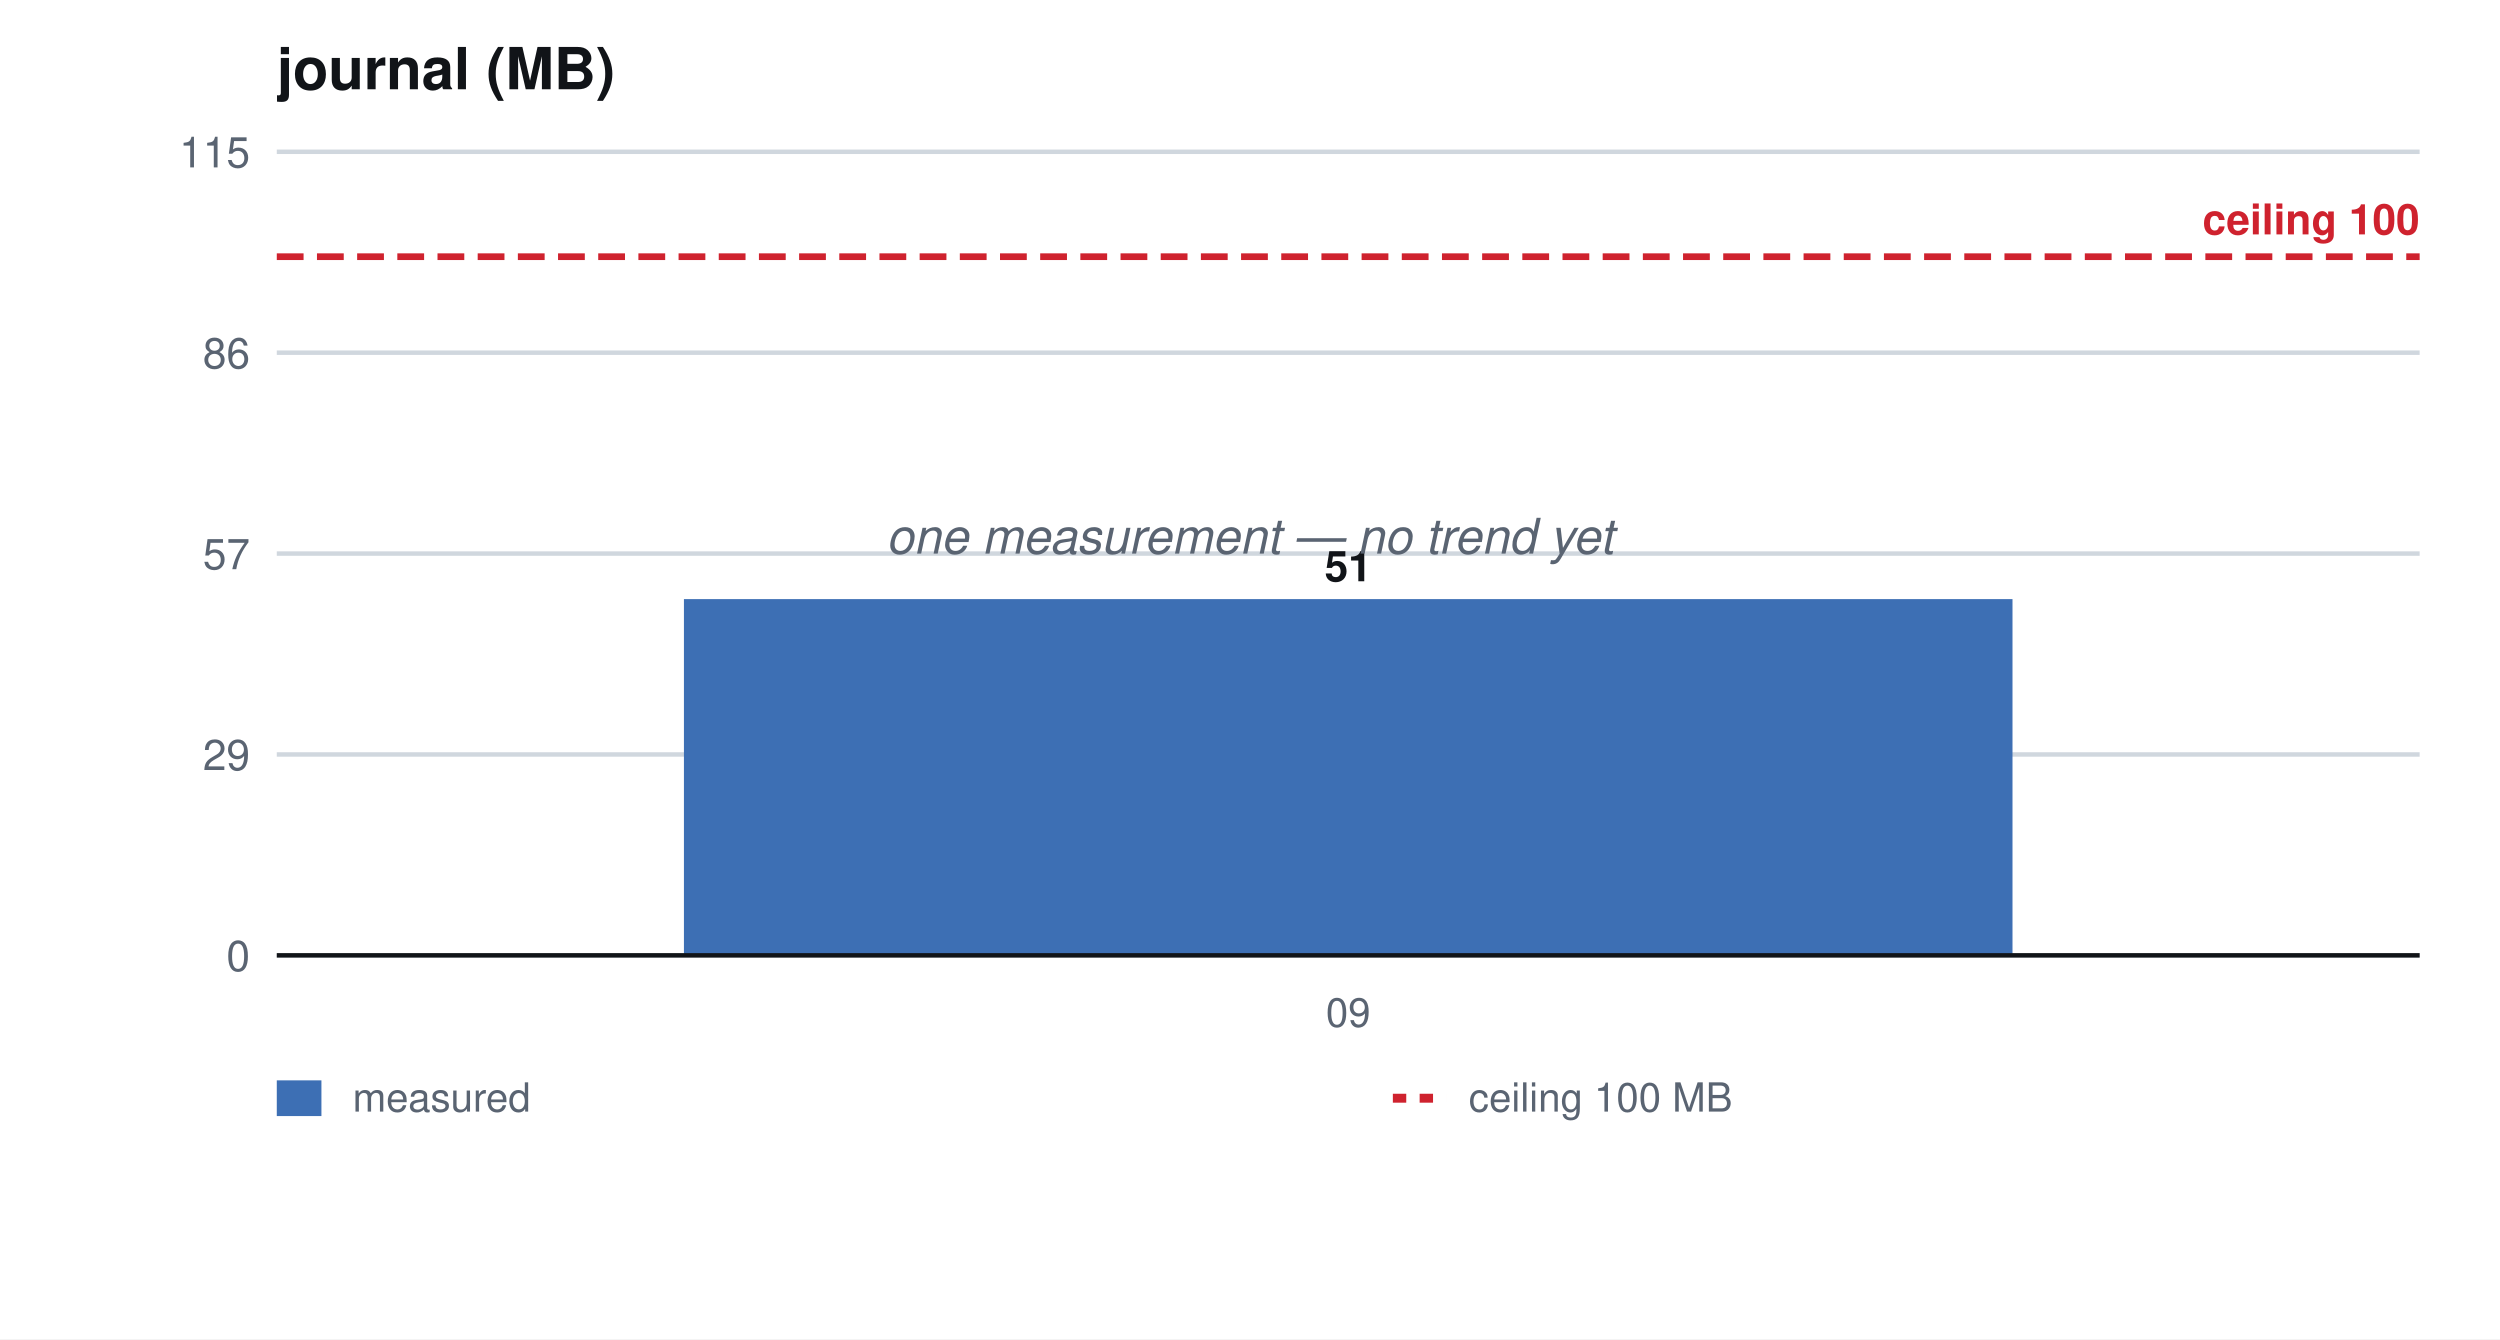
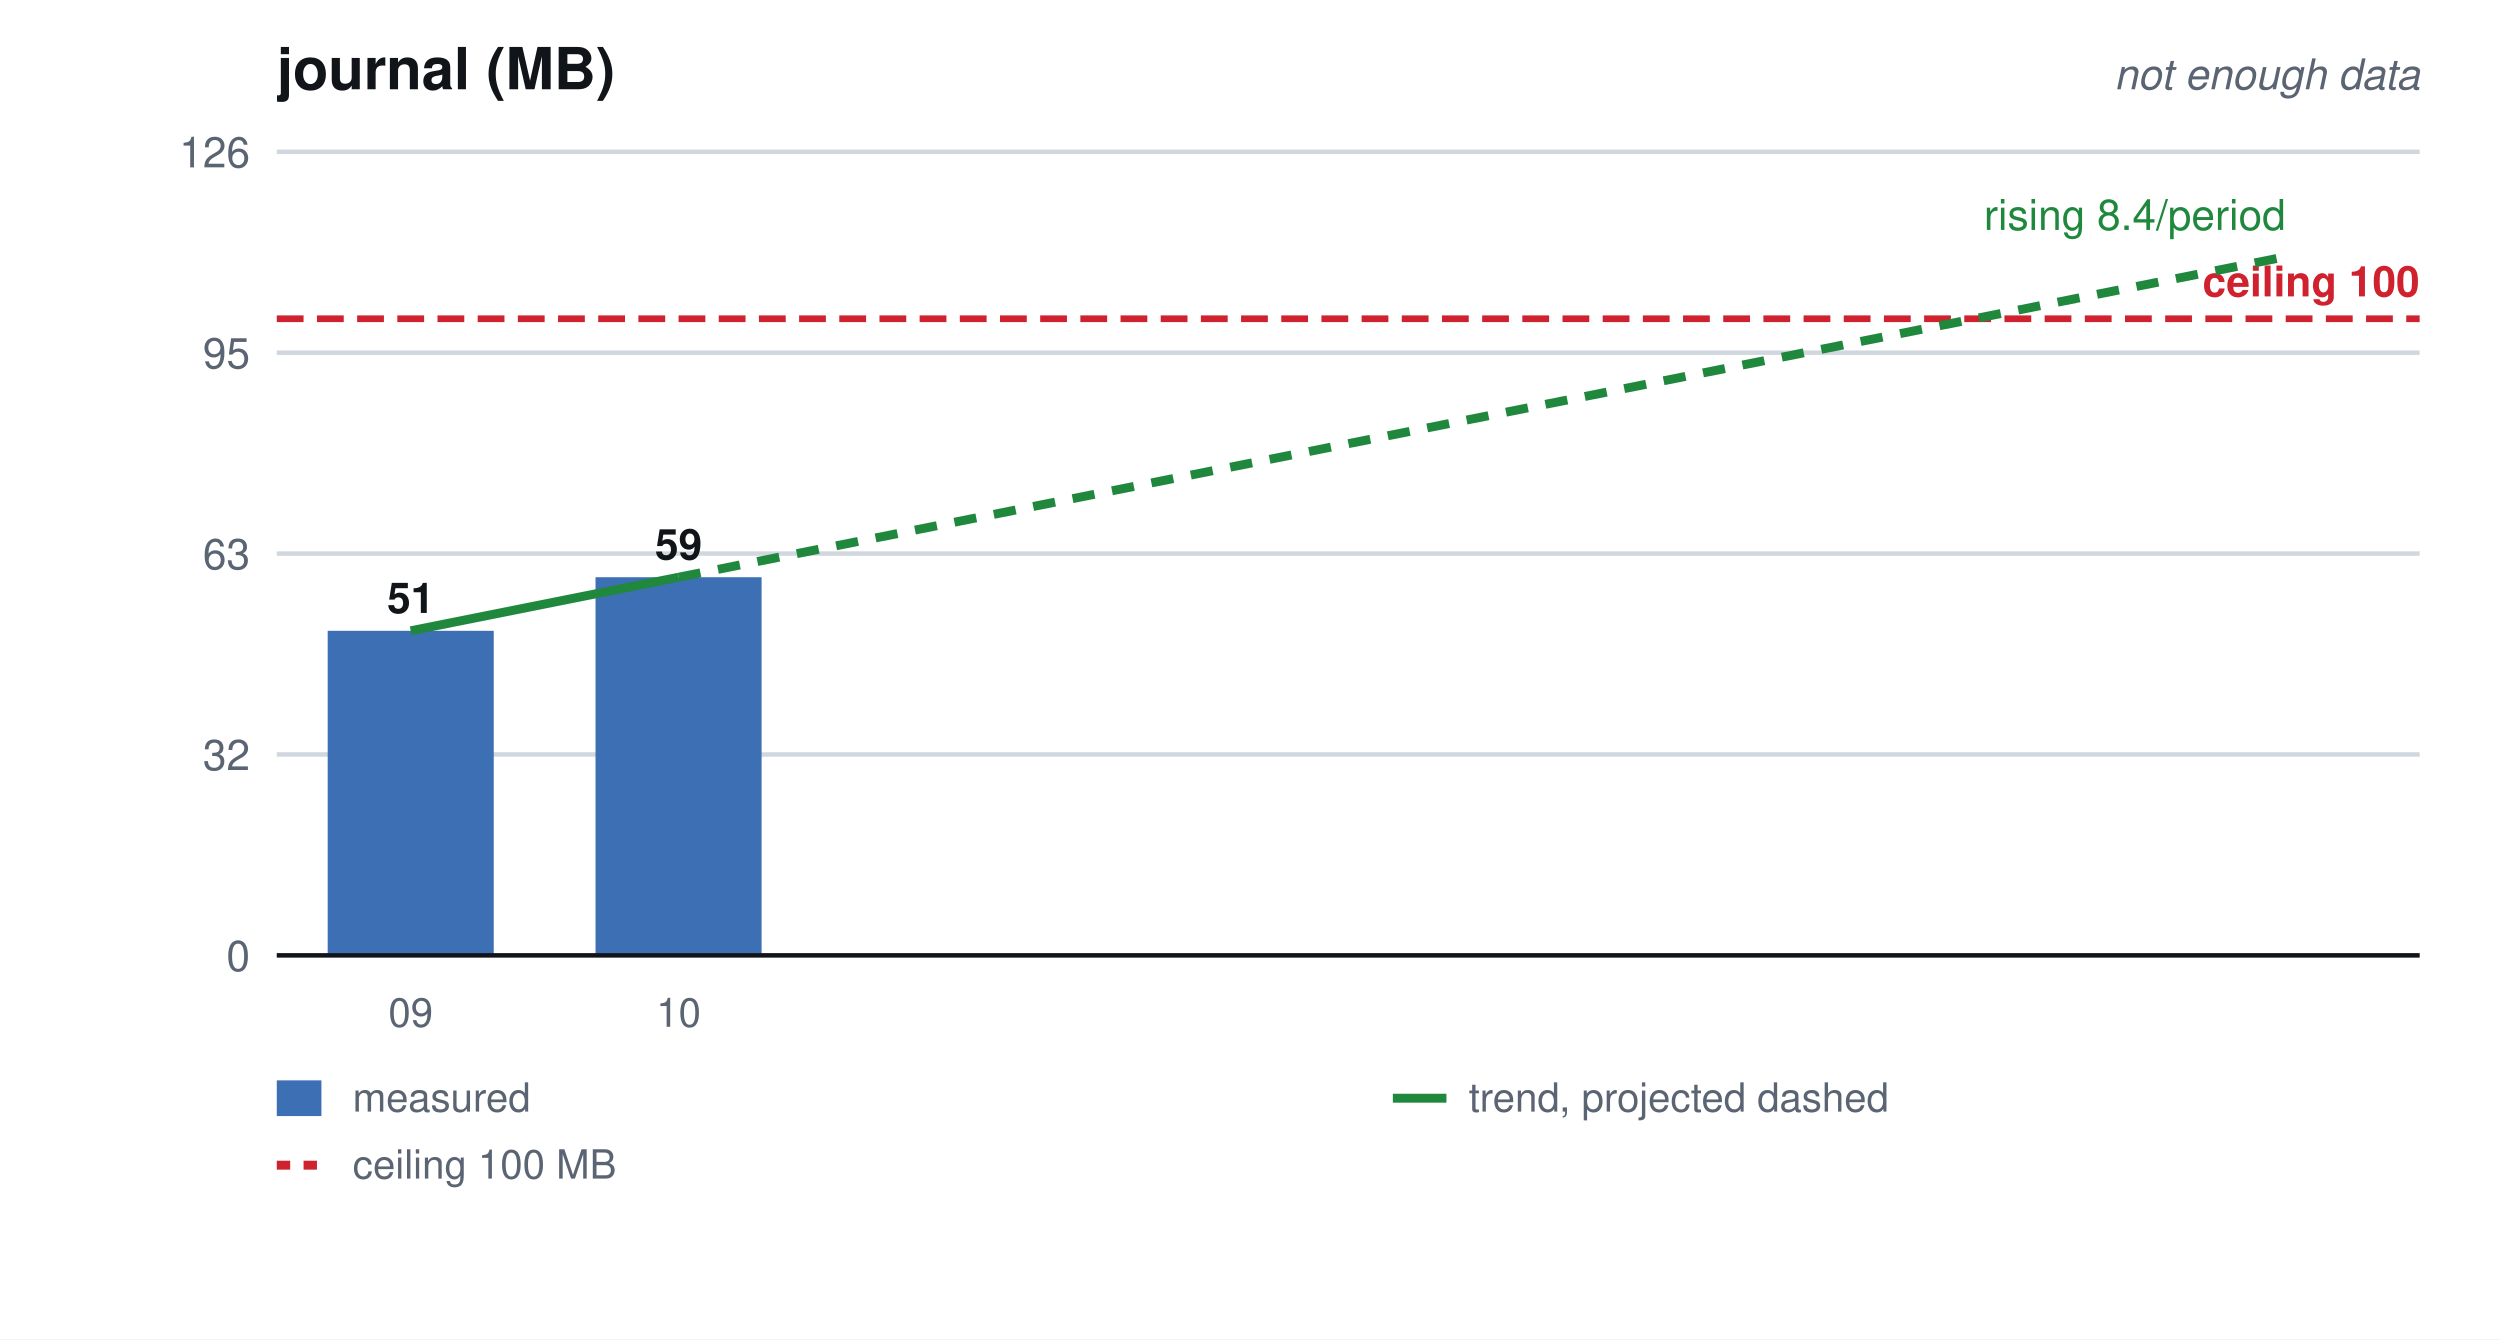
<svg xmlns="http://www.w3.org/2000/svg" width="560" height="300" viewBox="0 0 560 300" font-family="-apple-system,BlinkMacSystemFont,Segoe UI,Helvetica,Arial,sans-serif">
  <rect width="560" height="300" fill="#ffffff" />
  <text x="62" y="20" font-size="13" font-weight="700" fill="#111418">journal (MB)</text>
  <line x1="62" y1="214.0" x2="542" y2="214.0" stroke="#d0d7de" stroke-width="1" />
  <text x="56" y="217.5" text-anchor="end" font-size="9.5" fill="#5a6472">0</text>
  <line x1="62" y1="169.0" x2="542" y2="169.0" stroke="#d0d7de" stroke-width="1" />
-   <text x="56" y="172.5" text-anchor="end" font-size="9.5" fill="#5a6472">29</text>
+   <text x="56" y="172.5" text-anchor="end" font-size="9.5" fill="#5a6472">32</text>
  <line x1="62" y1="124.0" x2="542" y2="124.0" stroke="#d0d7de" stroke-width="1" />
-   <text x="56" y="127.5" text-anchor="end" font-size="9.5" fill="#5a6472">57</text>
+   <text x="56" y="127.5" text-anchor="end" font-size="9.5" fill="#5a6472">63</text>
  <line x1="62" y1="79.0" x2="542" y2="79.0" stroke="#d0d7de" stroke-width="1" />
-   <text x="56" y="82.5" text-anchor="end" font-size="9.5" fill="#5a6472">86</text>
+   <text x="56" y="82.5" text-anchor="end" font-size="9.5" fill="#5a6472">95</text>
  <line x1="62" y1="34.0" x2="542" y2="34.0" stroke="#d0d7de" stroke-width="1" />
-   <text x="56" y="37.5" text-anchor="end" font-size="9.5" fill="#5a6472">115</text>
-   <rect x="153.2" y="134.2" width="297.6" height="79.8" fill="#3d6fb4" />
-   <text x="302.0" y="130.2" text-anchor="middle" font-size="9.5" font-weight="600" fill="#111418">51</text>
-   <text x="302.0" y="230" text-anchor="middle" font-size="9" fill="#5a6472">09</text>
-   <line x1="62" y1="57.5" x2="542" y2="57.5" stroke="#cf222e" stroke-width="1.5" stroke-dasharray="6 3" />
-   <text x="542" y="52.5" text-anchor="end" font-size="9.5" font-weight="600" fill="#cf222e">ceiling 100</text>
-   <text x="280" y="124" text-anchor="middle" font-size="11" font-style="italic" fill="#5a6472">one measurement — no trend yet</text>
+   <text x="56" y="37.5" text-anchor="end" font-size="9.5" fill="#5a6472">126</text>
+   <rect x="73.4" y="141.3" width="37.2" height="72.7" fill="#3d6fb4" />
+   <text x="92.0" y="137.3" text-anchor="middle" font-size="9.5" font-weight="600" fill="#111418">51</text>
+   <rect x="133.4" y="129.3" width="37.2" height="84.7" fill="#3d6fb4" />
+   <text x="152.0" y="125.3" text-anchor="middle" font-size="9.5" font-weight="600" fill="#111418">59</text>
+   <text x="92.0" y="230" text-anchor="middle" font-size="9" fill="#5a6472">09</text>
+   <text x="152.0" y="230" text-anchor="middle" font-size="9" fill="#5a6472">10</text>
+   <line x1="62" y1="71.4" x2="542" y2="71.4" stroke="#cf222e" stroke-width="1.5" stroke-dasharray="6 3" />
+   <text x="542" y="66.4" text-anchor="end" font-size="9.5" font-weight="600" fill="#cf222e">ceiling 100</text>
+   <line x1="92.0" y1="141.3" x2="152.0" y2="129.3" stroke="#1f883d" stroke-width="2" />
+   <line x1="152.0" y1="129.3" x2="512.0" y2="57.5" stroke="#1f883d" stroke-width="2" stroke-dasharray="5 4" />
+   <text x="512.0" y="51.5" text-anchor="end" font-size="9.5" fill="#1f883d">rising 8.4/period</text>
  <line x1="62" y1="214" x2="542" y2="214" stroke="#111418" stroke-width="1" />
  <rect x="62" y="242" width="10" height="8" fill="#3d6fb4" />
  <text x="79" y="249" font-size="9" fill="#5a6472">measured</text>
-   <line x1="312" y1="246" x2="324" y2="246" stroke="#cf222e" stroke-width="2" stroke-dasharray="3 3" />
-   <text x="329" y="249" font-size="9" fill="#5a6472">ceiling 100 MB</text>
+   <line x1="312" y1="246" x2="324" y2="246" stroke="#1f883d" stroke-width="2" />
+   <text x="329" y="249" font-size="9" fill="#5a6472">trend, projected dashed</text>
+   <line x1="62" y1="261" x2="74" y2="261" stroke="#cf222e" stroke-width="2" stroke-dasharray="3 3" />
+   <text x="79" y="264" font-size="9" fill="#5a6472">ceiling 100 MB</text>
+   <text x="542" y="20" text-anchor="end" font-size="9.5" font-style="italic" fill="#5a6472">not enough data</text>
</svg>
